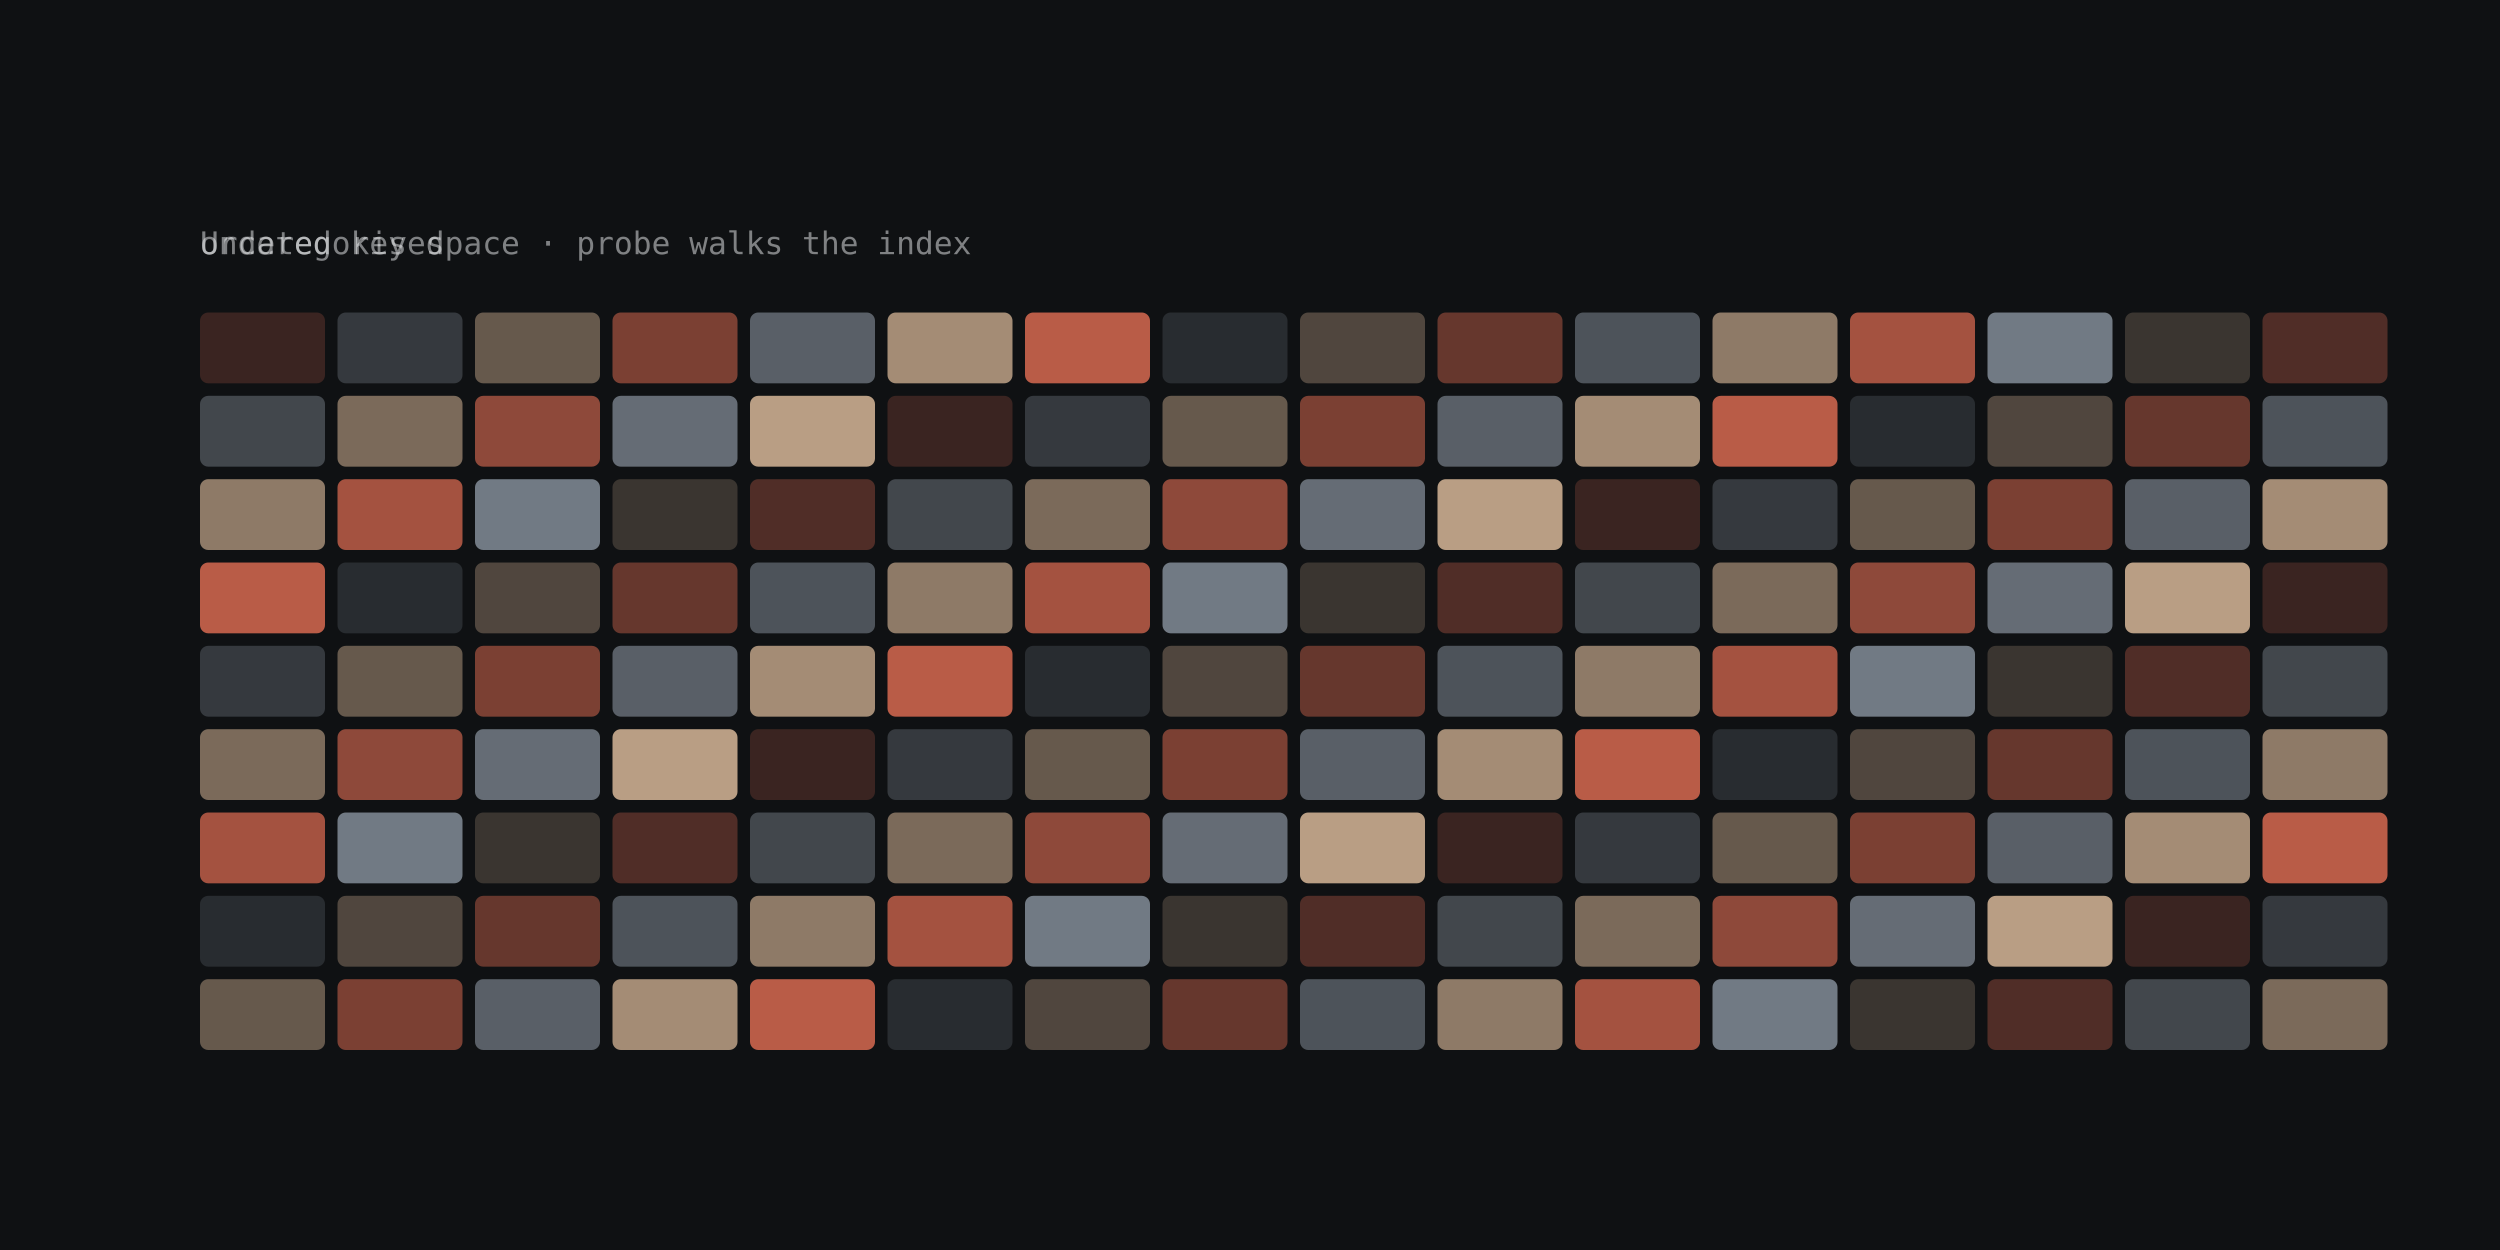
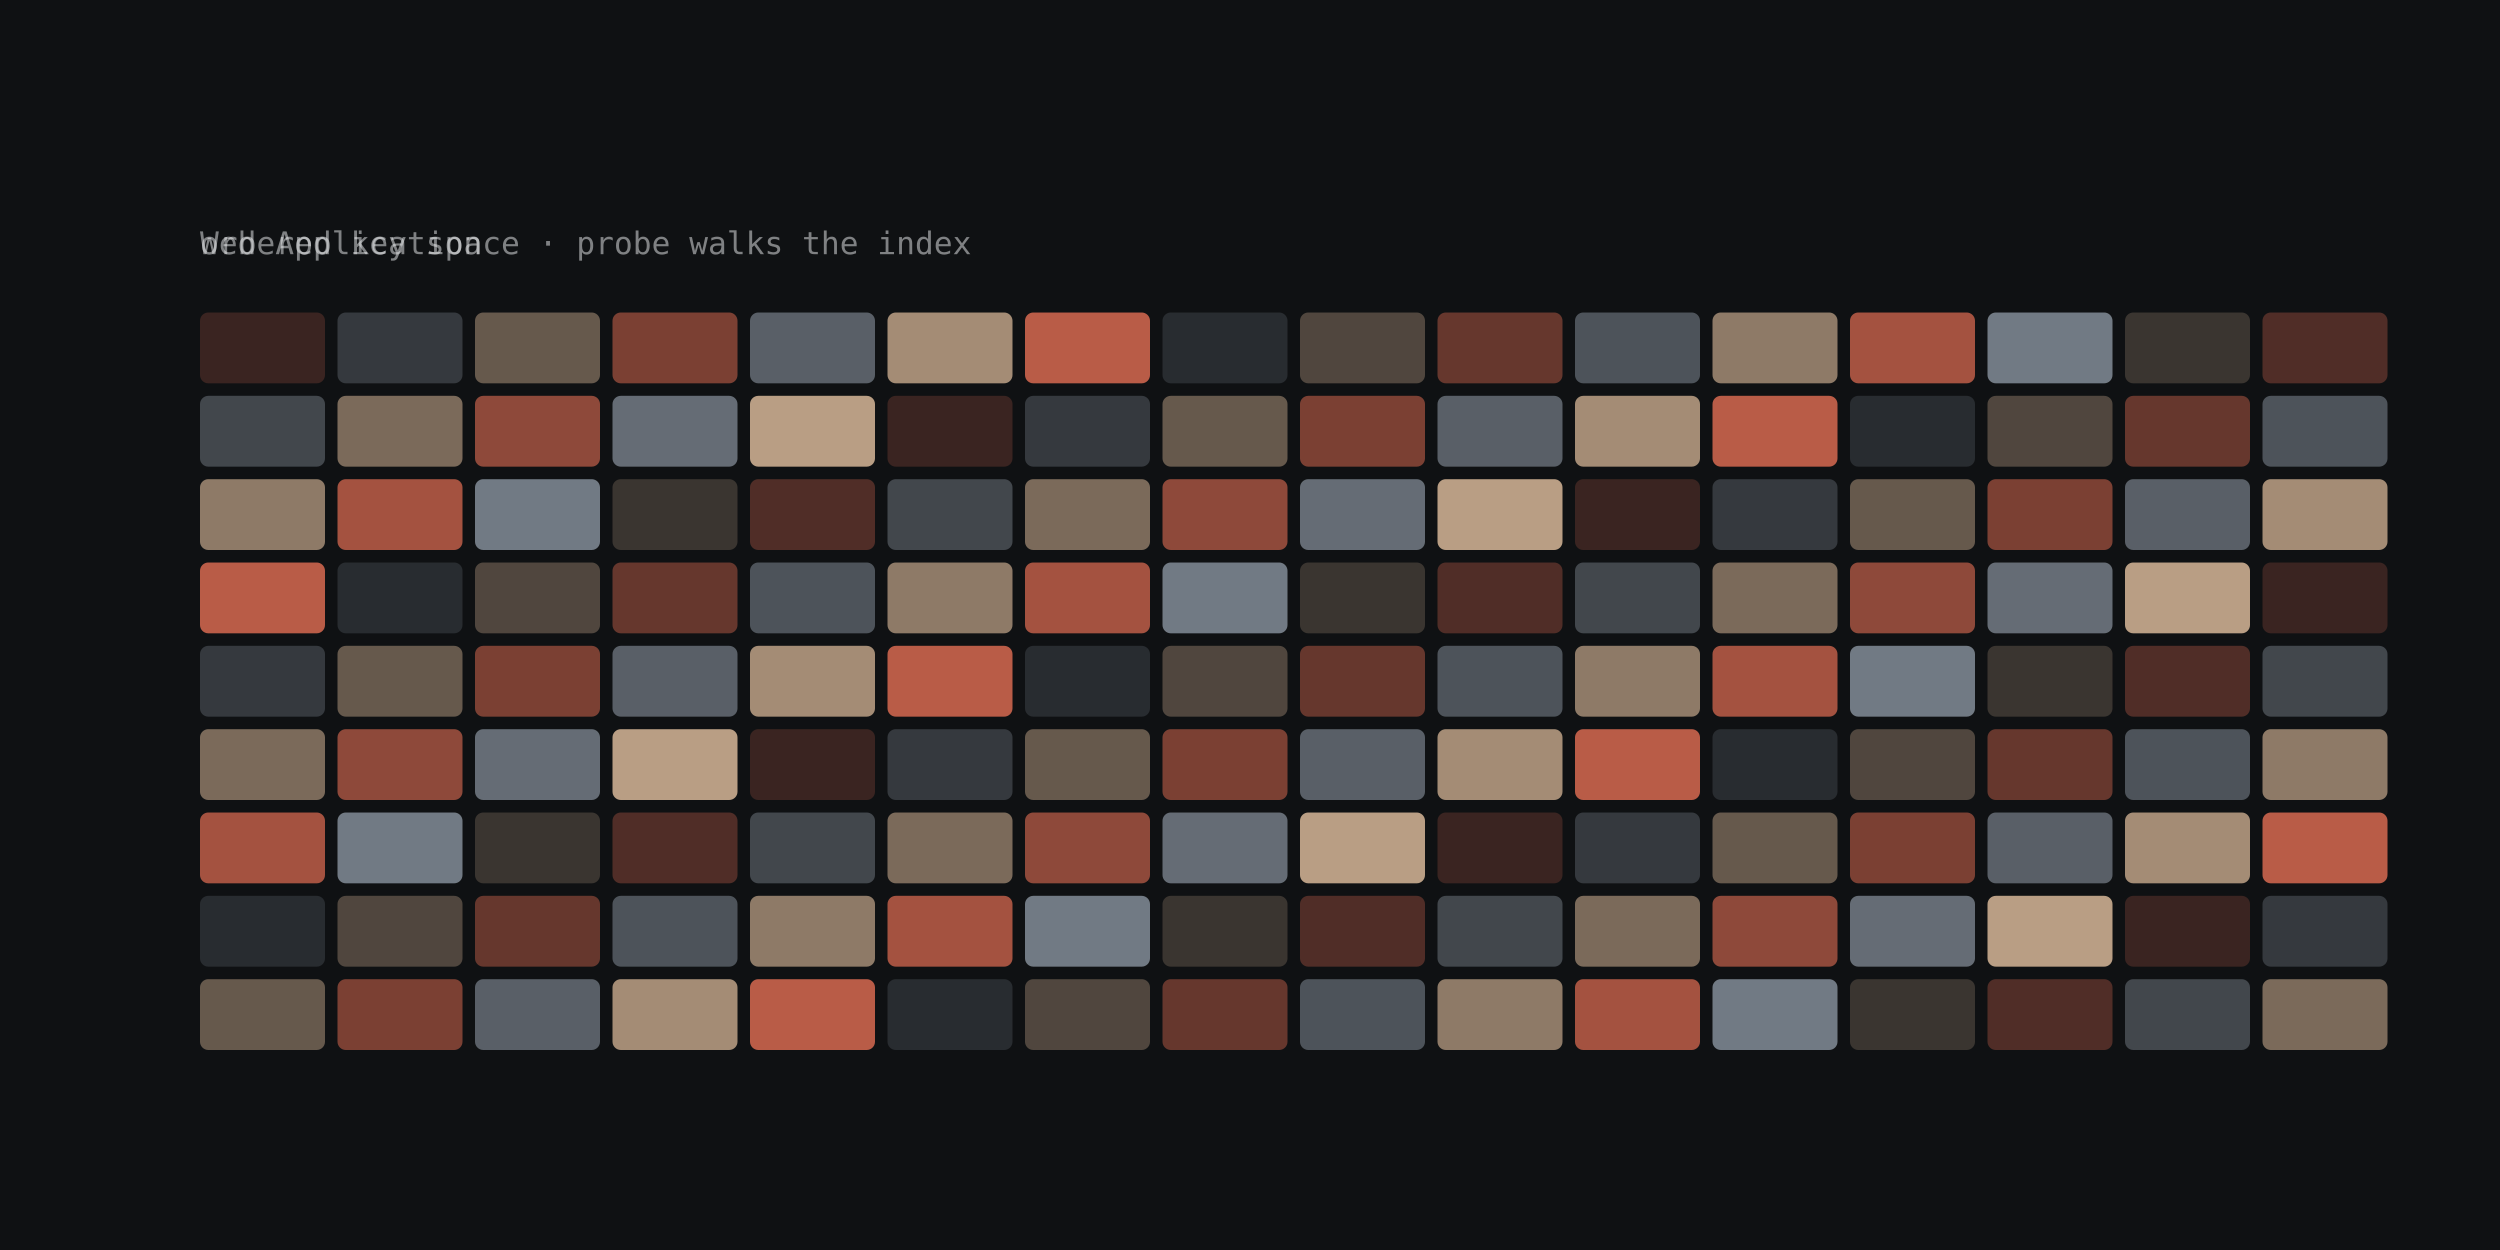
<svg xmlns="http://www.w3.org/2000/svg" viewBox="0 0 1200 600" width="1200" height="600" role="img" aria-label="node_modules domain model">
  <rect width="1200" height="600" fill="#0f1113" />
  <defs>
    <linearGradient id="gd" x1="0" y1="0" x2="1" y2="1">
      <stop offset="0%" stop-color="#ff7a5c" />
      <stop offset="100%" stop-color="#9aa5b1" />
    </linearGradient>
  </defs>
  <rect x="96.00" y="150.00" width="60.00" height="34.00" rx="4.00" fill="#ff7a5c" opacity="0.18" />
  <rect x="162.00" y="150.00" width="60.00" height="34.00" rx="4.00" fill="#9aa5b1" opacity="0.27" />
  <rect x="228.00" y="150.00" width="60.00" height="34.00" rx="4.00" fill="#ffd8b1" opacity="0.36" />
  <rect x="294.00" y="150.00" width="60.00" height="34.00" rx="4.00" fill="#ff7a5c" opacity="0.45" />
  <rect x="360.00" y="150.00" width="60.00" height="34.00" rx="4.00" fill="#9aa5b1" opacity="0.53" />
  <rect x="426.00" y="150.00" width="60.00" height="34.00" rx="4.00" fill="#ffd8b1" opacity="0.62" />
  <rect x="492.00" y="150.00" width="60.00" height="34.00" rx="4.00" fill="#ff7a5c" opacity="0.71" />
  <rect x="558.00" y="150.00" width="60.00" height="34.00" rx="4.00" fill="#9aa5b1" opacity="0.18" />
  <rect x="624.00" y="150.00" width="60.00" height="34.00" rx="4.00" fill="#ffd8b1" opacity="0.27" />
  <rect x="690.00" y="150.00" width="60.00" height="34.00" rx="4.00" fill="#ff7a5c" opacity="0.36" />
  <rect x="756.00" y="150.00" width="60.00" height="34.00" rx="4.00" fill="#9aa5b1" opacity="0.45" />
  <rect x="822.00" y="150.00" width="60.00" height="34.00" rx="4.00" fill="#ffd8b1" opacity="0.53" />
  <rect x="888.00" y="150.00" width="60.00" height="34.00" rx="4.00" fill="#ff7a5c" opacity="0.62" />
  <rect x="954.00" y="150.00" width="60.00" height="34.00" rx="4.00" fill="#9aa5b1" opacity="0.71" />
  <rect x="1020.00" y="150.00" width="60.00" height="34.00" rx="4.00" fill="#ffd8b1" opacity="0.18" />
  <rect x="1086.00" y="150.00" width="60.00" height="34.00" rx="4.00" fill="#ff7a5c" opacity="0.27" />
  <rect x="96.00" y="190.00" width="60.00" height="34.00" rx="4.00" fill="#9aa5b1" opacity="0.36" />
  <rect x="162.00" y="190.00" width="60.00" height="34.00" rx="4.00" fill="#ffd8b1" opacity="0.45" />
  <rect x="228.00" y="190.00" width="60.00" height="34.00" rx="4.00" fill="#ff7a5c" opacity="0.53" />
  <rect x="294.00" y="190.00" width="60.00" height="34.00" rx="4.00" fill="#9aa5b1" opacity="0.62" />
  <rect x="360.00" y="190.00" width="60.00" height="34.00" rx="4.00" fill="#ffd8b1" opacity="0.71" />
  <rect x="426.00" y="190.00" width="60.00" height="34.00" rx="4.00" fill="#ff7a5c" opacity="0.18" />
  <rect x="492.00" y="190.00" width="60.00" height="34.00" rx="4.00" fill="#9aa5b1" opacity="0.27" />
  <rect x="558.00" y="190.00" width="60.00" height="34.00" rx="4.00" fill="#ffd8b1" opacity="0.36" />
  <rect x="624.00" y="190.00" width="60.00" height="34.00" rx="4.00" fill="#ff7a5c" opacity="0.45" />
  <rect x="690.00" y="190.00" width="60.00" height="34.00" rx="4.00" fill="#9aa5b1" opacity="0.53" />
  <rect x="756.00" y="190.00" width="60.00" height="34.00" rx="4.00" fill="#ffd8b1" opacity="0.62" />
  <rect x="822.00" y="190.00" width="60.00" height="34.00" rx="4.00" fill="#ff7a5c" opacity="0.71" />
  <rect x="888.00" y="190.00" width="60.00" height="34.00" rx="4.00" fill="#9aa5b1" opacity="0.18" />
  <rect x="954.00" y="190.00" width="60.00" height="34.00" rx="4.00" fill="#ffd8b1" opacity="0.27" />
  <rect x="1020.00" y="190.00" width="60.00" height="34.00" rx="4.00" fill="#ff7a5c" opacity="0.36" />
  <rect x="1086.00" y="190.00" width="60.00" height="34.00" rx="4.00" fill="#9aa5b1" opacity="0.45" />
  <rect x="96.00" y="230.00" width="60.00" height="34.00" rx="4.00" fill="#ffd8b1" opacity="0.53" />
  <rect x="162.00" y="230.00" width="60.00" height="34.00" rx="4.00" fill="#ff7a5c" opacity="0.62" />
  <rect x="228.00" y="230.00" width="60.00" height="34.00" rx="4.00" fill="#9aa5b1" opacity="0.71" />
  <rect x="294.00" y="230.00" width="60.00" height="34.00" rx="4.00" fill="#ffd8b1" opacity="0.18" />
  <rect x="360.00" y="230.00" width="60.00" height="34.00" rx="4.00" fill="#ff7a5c" opacity="0.27" />
  <rect x="426.00" y="230.00" width="60.00" height="34.00" rx="4.00" fill="#9aa5b1" opacity="0.36" />
  <rect x="492.00" y="230.00" width="60.00" height="34.00" rx="4.00" fill="#ffd8b1" opacity="0.45" />
  <rect x="558.00" y="230.00" width="60.00" height="34.00" rx="4.00" fill="#ff7a5c" opacity="0.53" />
  <rect x="624.00" y="230.00" width="60.00" height="34.00" rx="4.00" fill="#9aa5b1" opacity="0.62" />
  <rect x="690.00" y="230.00" width="60.00" height="34.00" rx="4.00" fill="#ffd8b1" opacity="0.71" />
  <rect x="756.00" y="230.00" width="60.00" height="34.00" rx="4.00" fill="#ff7a5c" opacity="0.18" />
  <rect x="822.00" y="230.00" width="60.00" height="34.00" rx="4.00" fill="#9aa5b1" opacity="0.27" />
  <rect x="888.00" y="230.00" width="60.00" height="34.00" rx="4.00" fill="#ffd8b1" opacity="0.36" />
  <rect x="954.00" y="230.00" width="60.00" height="34.00" rx="4.00" fill="#ff7a5c" opacity="0.45" />
  <rect x="1020.00" y="230.00" width="60.00" height="34.00" rx="4.00" fill="#9aa5b1" opacity="0.53" />
  <rect x="1086.00" y="230.00" width="60.00" height="34.00" rx="4.00" fill="#ffd8b1" opacity="0.62" />
  <rect x="96.00" y="270.00" width="60.00" height="34.00" rx="4.00" fill="#ff7a5c" opacity="0.71" />
  <rect x="162.00" y="270.00" width="60.00" height="34.00" rx="4.00" fill="#9aa5b1" opacity="0.18" />
  <rect x="228.00" y="270.00" width="60.00" height="34.00" rx="4.00" fill="#ffd8b1" opacity="0.27" />
  <rect x="294.00" y="270.00" width="60.00" height="34.00" rx="4.00" fill="#ff7a5c" opacity="0.36" />
  <rect x="360.00" y="270.00" width="60.00" height="34.00" rx="4.00" fill="#9aa5b1" opacity="0.45" />
  <rect x="426.00" y="270.00" width="60.00" height="34.00" rx="4.00" fill="#ffd8b1" opacity="0.53" />
  <rect x="492.00" y="270.00" width="60.00" height="34.00" rx="4.00" fill="#ff7a5c" opacity="0.62" />
  <rect x="558.00" y="270.00" width="60.00" height="34.00" rx="4.00" fill="#9aa5b1" opacity="0.71" />
  <rect x="624.00" y="270.00" width="60.00" height="34.00" rx="4.00" fill="#ffd8b1" opacity="0.18" />
  <rect x="690.00" y="270.00" width="60.00" height="34.00" rx="4.00" fill="#ff7a5c" opacity="0.27" />
  <rect x="756.00" y="270.00" width="60.00" height="34.00" rx="4.00" fill="#9aa5b1" opacity="0.36" />
  <rect x="822.00" y="270.00" width="60.00" height="34.00" rx="4.00" fill="#ffd8b1" opacity="0.45" />
  <rect x="888.00" y="270.00" width="60.00" height="34.00" rx="4.00" fill="#ff7a5c" opacity="0.53" />
  <rect x="954.00" y="270.00" width="60.00" height="34.00" rx="4.00" fill="#9aa5b1" opacity="0.62" />
  <rect x="1020.00" y="270.00" width="60.00" height="34.00" rx="4.00" fill="#ffd8b1" opacity="0.71" />
  <rect x="1086.00" y="270.00" width="60.00" height="34.00" rx="4.00" fill="#ff7a5c" opacity="0.18" />
  <rect x="96.00" y="310.00" width="60.00" height="34.00" rx="4.00" fill="#9aa5b1" opacity="0.27" />
  <rect x="162.00" y="310.00" width="60.00" height="34.00" rx="4.00" fill="#ffd8b1" opacity="0.36" />
  <rect x="228.00" y="310.00" width="60.00" height="34.00" rx="4.00" fill="#ff7a5c" opacity="0.45" />
  <rect x="294.00" y="310.00" width="60.00" height="34.00" rx="4.00" fill="#9aa5b1" opacity="0.53" />
  <rect x="360.00" y="310.00" width="60.00" height="34.00" rx="4.00" fill="#ffd8b1" opacity="0.62" />
  <rect x="426.00" y="310.00" width="60.00" height="34.00" rx="4.00" fill="#ff7a5c" opacity="0.71" />
  <rect x="492.00" y="310.00" width="60.00" height="34.00" rx="4.00" fill="#9aa5b1" opacity="0.18" />
  <rect x="558.00" y="310.00" width="60.00" height="34.00" rx="4.00" fill="#ffd8b1" opacity="0.27" />
  <rect x="624.00" y="310.00" width="60.00" height="34.00" rx="4.00" fill="#ff7a5c" opacity="0.36" />
  <rect x="690.00" y="310.00" width="60.00" height="34.00" rx="4.00" fill="#9aa5b1" opacity="0.45" />
  <rect x="756.00" y="310.00" width="60.00" height="34.00" rx="4.00" fill="#ffd8b1" opacity="0.53" />
  <rect x="822.00" y="310.00" width="60.00" height="34.00" rx="4.00" fill="#ff7a5c" opacity="0.62" />
  <rect x="888.00" y="310.00" width="60.00" height="34.00" rx="4.00" fill="#9aa5b1" opacity="0.71" />
  <rect x="954.00" y="310.00" width="60.00" height="34.00" rx="4.00" fill="#ffd8b1" opacity="0.18" />
  <rect x="1020.00" y="310.00" width="60.00" height="34.00" rx="4.00" fill="#ff7a5c" opacity="0.27" />
  <rect x="1086.00" y="310.00" width="60.00" height="34.00" rx="4.00" fill="#9aa5b1" opacity="0.36" />
  <rect x="96.00" y="350.00" width="60.00" height="34.00" rx="4.00" fill="#ffd8b1" opacity="0.45" />
  <rect x="162.00" y="350.00" width="60.00" height="34.00" rx="4.00" fill="#ff7a5c" opacity="0.53" />
  <rect x="228.00" y="350.00" width="60.00" height="34.00" rx="4.00" fill="#9aa5b1" opacity="0.62" />
  <rect x="294.00" y="350.00" width="60.00" height="34.00" rx="4.00" fill="#ffd8b1" opacity="0.71" />
  <rect x="360.00" y="350.00" width="60.00" height="34.00" rx="4.00" fill="#ff7a5c" opacity="0.18" />
  <rect x="426.00" y="350.00" width="60.00" height="34.00" rx="4.00" fill="#9aa5b1" opacity="0.27" />
  <rect x="492.00" y="350.00" width="60.00" height="34.00" rx="4.00" fill="#ffd8b1" opacity="0.36" />
  <rect x="558.00" y="350.00" width="60.00" height="34.00" rx="4.00" fill="#ff7a5c" opacity="0.45" />
  <rect x="624.00" y="350.00" width="60.00" height="34.00" rx="4.00" fill="#9aa5b1" opacity="0.53" />
  <rect x="690.00" y="350.00" width="60.00" height="34.00" rx="4.00" fill="#ffd8b1" opacity="0.62" />
  <rect x="756.00" y="350.00" width="60.00" height="34.00" rx="4.00" fill="#ff7a5c" opacity="0.71" />
  <rect x="822.00" y="350.00" width="60.00" height="34.00" rx="4.00" fill="#9aa5b1" opacity="0.18" />
  <rect x="888.00" y="350.00" width="60.00" height="34.00" rx="4.00" fill="#ffd8b1" opacity="0.27" />
  <rect x="954.00" y="350.00" width="60.00" height="34.00" rx="4.00" fill="#ff7a5c" opacity="0.36" />
  <rect x="1020.00" y="350.00" width="60.00" height="34.00" rx="4.00" fill="#9aa5b1" opacity="0.45" />
  <rect x="1086.00" y="350.00" width="60.00" height="34.00" rx="4.00" fill="#ffd8b1" opacity="0.53" />
  <rect x="96.00" y="390.00" width="60.00" height="34.00" rx="4.00" fill="#ff7a5c" opacity="0.62" />
  <rect x="162.00" y="390.00" width="60.00" height="34.00" rx="4.00" fill="#9aa5b1" opacity="0.71" />
  <rect x="228.00" y="390.00" width="60.00" height="34.00" rx="4.00" fill="#ffd8b1" opacity="0.18" />
  <rect x="294.00" y="390.00" width="60.00" height="34.00" rx="4.00" fill="#ff7a5c" opacity="0.27" />
  <rect x="360.00" y="390.00" width="60.00" height="34.00" rx="4.00" fill="#9aa5b1" opacity="0.36" />
  <rect x="426.00" y="390.00" width="60.00" height="34.00" rx="4.00" fill="#ffd8b1" opacity="0.45" />
  <rect x="492.00" y="390.00" width="60.00" height="34.00" rx="4.00" fill="#ff7a5c" opacity="0.53" />
  <rect x="558.00" y="390.00" width="60.00" height="34.00" rx="4.00" fill="#9aa5b1" opacity="0.62" />
  <rect x="624.00" y="390.00" width="60.00" height="34.00" rx="4.00" fill="#ffd8b1" opacity="0.71" />
  <rect x="690.00" y="390.00" width="60.00" height="34.00" rx="4.00" fill="#ff7a5c" opacity="0.18" />
  <rect x="756.00" y="390.00" width="60.00" height="34.00" rx="4.00" fill="#9aa5b1" opacity="0.27" />
  <rect x="822.00" y="390.00" width="60.00" height="34.00" rx="4.00" fill="#ffd8b1" opacity="0.36" />
  <rect x="888.00" y="390.00" width="60.00" height="34.00" rx="4.00" fill="#ff7a5c" opacity="0.45" />
  <rect x="954.00" y="390.00" width="60.00" height="34.00" rx="4.00" fill="#9aa5b1" opacity="0.53" />
  <rect x="1020.00" y="390.00" width="60.00" height="34.00" rx="4.00" fill="#ffd8b1" opacity="0.62" />
  <rect x="1086.00" y="390.00" width="60.00" height="34.00" rx="4.00" fill="#ff7a5c" opacity="0.71" />
  <rect x="96.00" y="430.00" width="60.00" height="34.00" rx="4.00" fill="#9aa5b1" opacity="0.18" />
  <rect x="162.00" y="430.00" width="60.00" height="34.00" rx="4.00" fill="#ffd8b1" opacity="0.27" />
  <rect x="228.00" y="430.00" width="60.00" height="34.00" rx="4.00" fill="#ff7a5c" opacity="0.36" />
  <rect x="294.00" y="430.00" width="60.00" height="34.00" rx="4.00" fill="#9aa5b1" opacity="0.45" />
  <rect x="360.00" y="430.00" width="60.00" height="34.00" rx="4.00" fill="#ffd8b1" opacity="0.53" />
  <rect x="426.00" y="430.00" width="60.00" height="34.00" rx="4.00" fill="#ff7a5c" opacity="0.62" />
  <rect x="492.00" y="430.00" width="60.00" height="34.00" rx="4.00" fill="#9aa5b1" opacity="0.71" />
  <rect x="558.00" y="430.00" width="60.00" height="34.00" rx="4.00" fill="#ffd8b1" opacity="0.18" />
  <rect x="624.00" y="430.00" width="60.00" height="34.00" rx="4.00" fill="#ff7a5c" opacity="0.27" />
  <rect x="690.00" y="430.00" width="60.00" height="34.00" rx="4.00" fill="#9aa5b1" opacity="0.36" />
  <rect x="756.00" y="430.00" width="60.00" height="34.00" rx="4.00" fill="#ffd8b1" opacity="0.45" />
  <rect x="822.00" y="430.00" width="60.00" height="34.00" rx="4.00" fill="#ff7a5c" opacity="0.53" />
  <rect x="888.00" y="430.00" width="60.00" height="34.00" rx="4.00" fill="#9aa5b1" opacity="0.62" />
  <rect x="954.00" y="430.00" width="60.00" height="34.00" rx="4.00" fill="#ffd8b1" opacity="0.71" />
  <rect x="1020.00" y="430.00" width="60.00" height="34.00" rx="4.00" fill="#ff7a5c" opacity="0.18" />
  <rect x="1086.00" y="430.00" width="60.00" height="34.00" rx="4.00" fill="#9aa5b1" opacity="0.27" />
  <rect x="96.00" y="470.00" width="60.00" height="34.00" rx="4.00" fill="#ffd8b1" opacity="0.36" />
  <rect x="162.00" y="470.00" width="60.00" height="34.00" rx="4.00" fill="#ff7a5c" opacity="0.45" />
  <rect x="228.00" y="470.00" width="60.00" height="34.00" rx="4.00" fill="#9aa5b1" opacity="0.53" />
  <rect x="294.00" y="470.00" width="60.00" height="34.00" rx="4.00" fill="#ffd8b1" opacity="0.62" />
  <rect x="360.00" y="470.00" width="60.00" height="34.00" rx="4.00" fill="#ff7a5c" opacity="0.71" />
  <rect x="426.00" y="470.00" width="60.00" height="34.00" rx="4.00" fill="#9aa5b1" opacity="0.18" />
  <rect x="492.00" y="470.00" width="60.00" height="34.00" rx="4.00" fill="#ffd8b1" opacity="0.27" />
  <rect x="558.00" y="470.00" width="60.00" height="34.00" rx="4.00" fill="#ff7a5c" opacity="0.36" />
  <rect x="624.00" y="470.00" width="60.00" height="34.00" rx="4.00" fill="#9aa5b1" opacity="0.45" />
  <rect x="690.00" y="470.00" width="60.00" height="34.00" rx="4.00" fill="#ffd8b1" opacity="0.53" />
  <rect x="756.00" y="470.00" width="60.00" height="34.00" rx="4.00" fill="#ff7a5c" opacity="0.62" />
  <rect x="822.00" y="470.00" width="60.00" height="34.00" rx="4.00" fill="#9aa5b1" opacity="0.71" />
  <rect x="888.00" y="470.00" width="60.00" height="34.00" rx="4.00" fill="#ffd8b1" opacity="0.18" />
  <rect x="954.00" y="470.00" width="60.00" height="34.00" rx="4.00" fill="#ff7a5c" opacity="0.27" />
  <rect x="1020.00" y="470.00" width="60.00" height="34.00" rx="4.00" fill="#9aa5b1" opacity="0.36" />
  <rect x="1086.00" y="470.00" width="60.00" height="34.00" rx="4.00" fill="#ffd8b1" opacity="0.45" />
  <text x="96" y="122" font-family="ui-monospace,Menlo,monospace" font-size="15" fill="rgba(241,243,245,0.500)">ordered key space · probe walks the index</text>
-   <text x="96" y="122" font-family="ui-monospace,Menlo,monospace" font-size="15" fill="rgba(241,243,245,0.500)">Uncategorised</text>
+   <text x="96" y="122" font-family="ui-monospace,Menlo,monospace" font-size="15" fill="rgba(241,243,245,0.500)">Web Application</text>
</svg>
